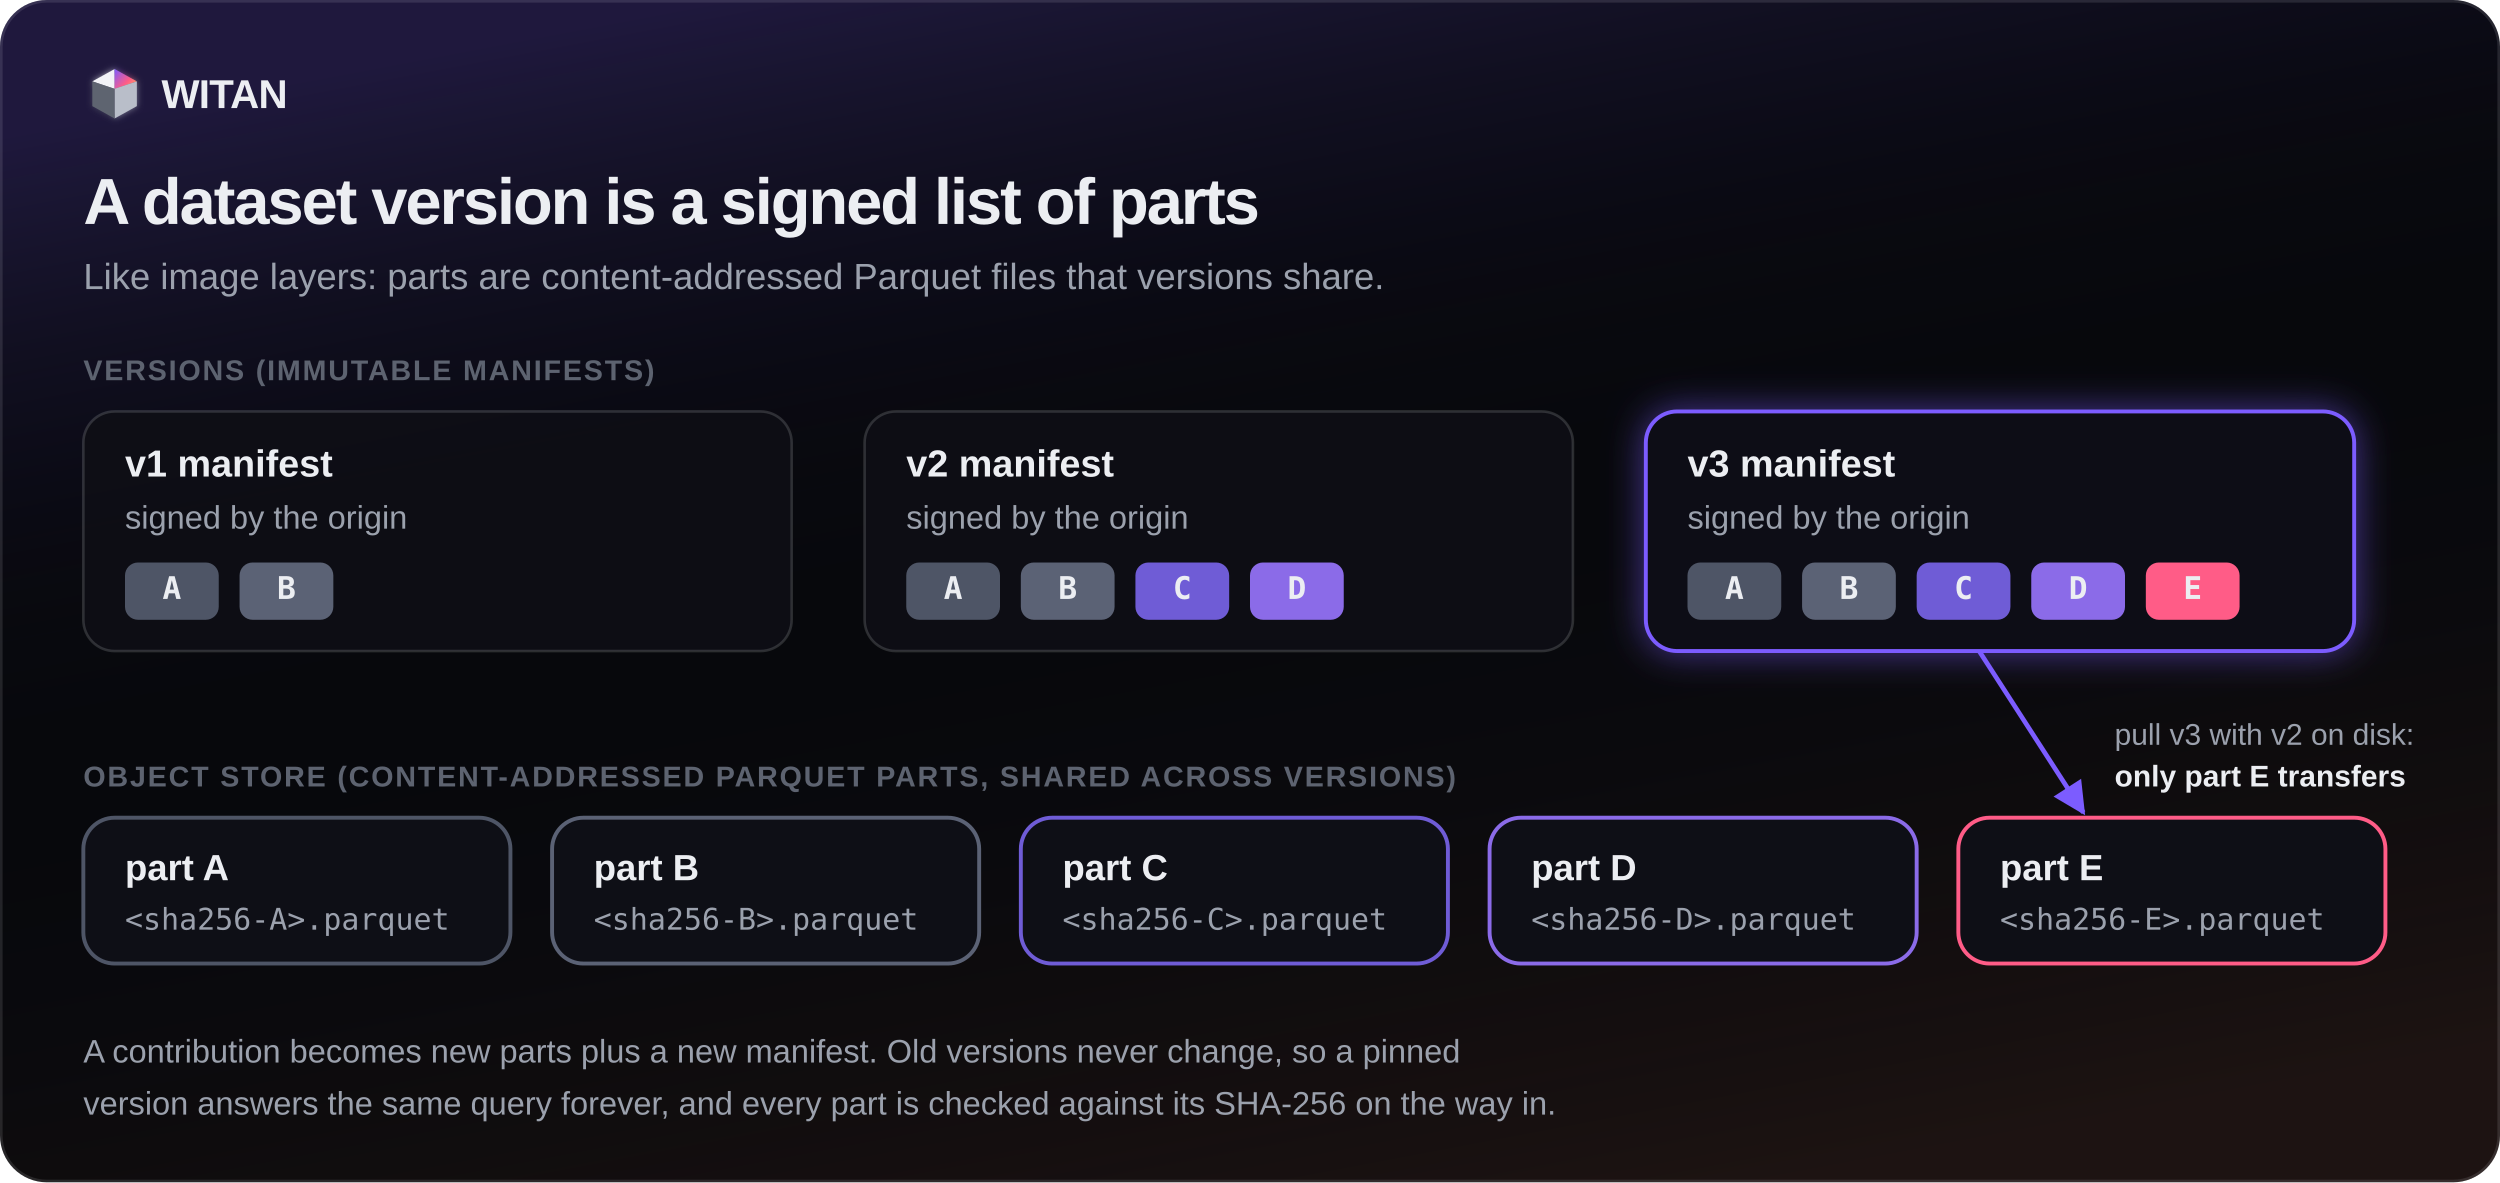
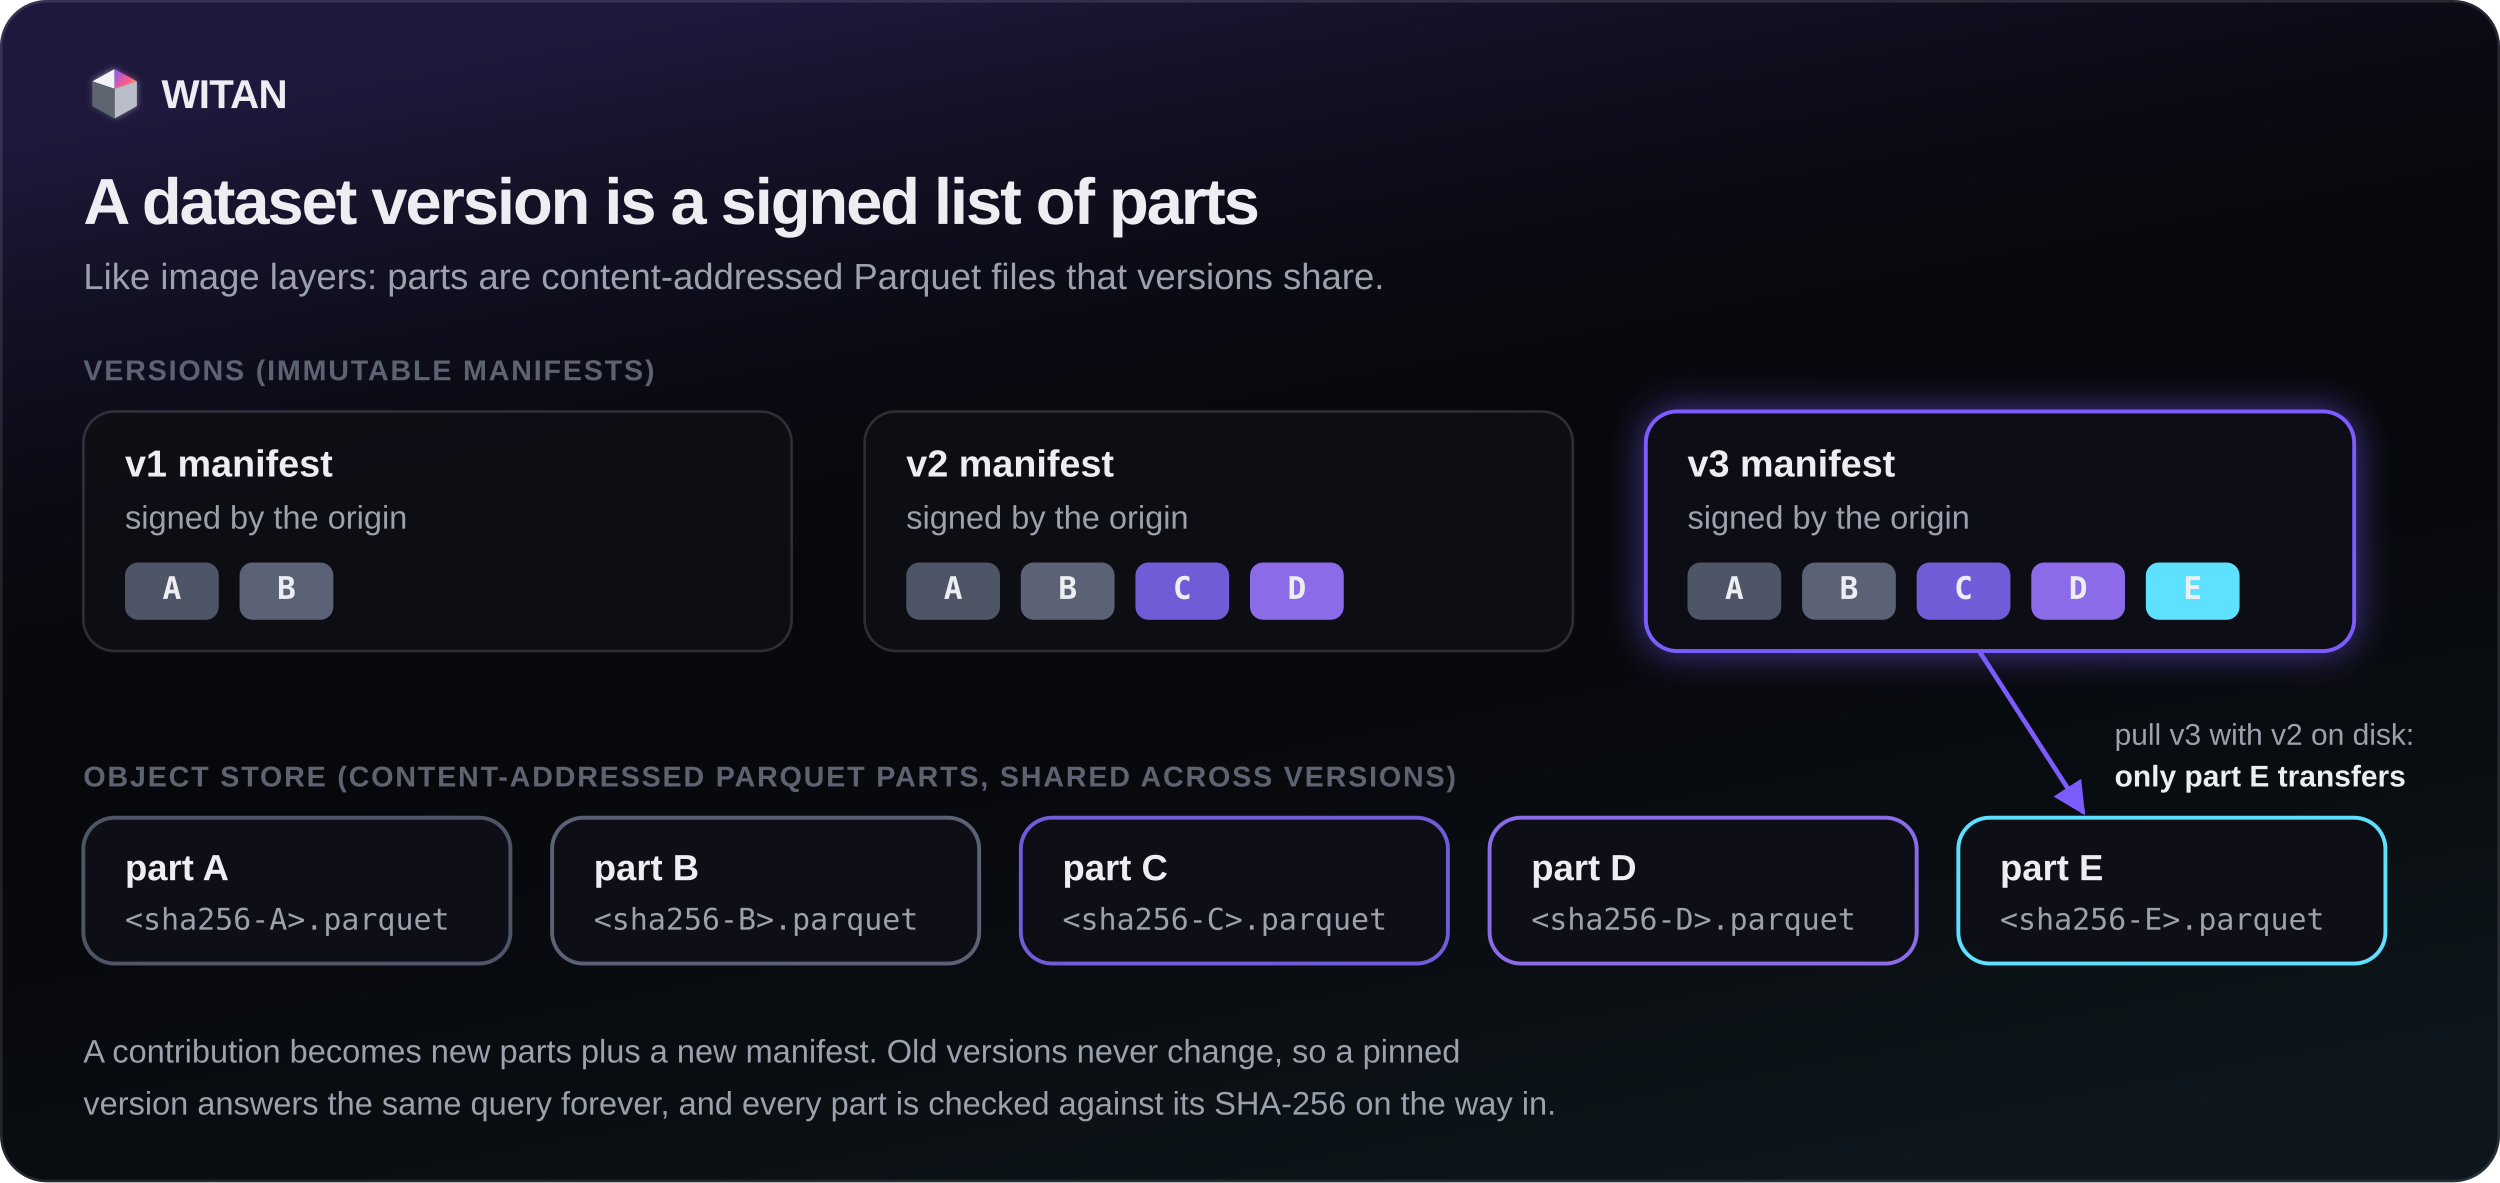
<svg xmlns="http://www.w3.org/2000/svg" viewBox="0 0 960 454" width="960" height="454" role="img" aria-label="Dataset versions are signed manifests of shared Parquet parts" font-family="'Wanted Sans Variable', 'Wanted Sans', 'Segoe UI', 'Helvetica Neue', Arial, sans-serif" text-rendering="geometricPrecision">
  <defs>
    <marker id="arrow" viewBox="0 0 10 10" refX="9" refY="5" markerWidth="7" markerHeight="7" orient="auto-start-reverse">
      <path d="M0 0L10 5L0 10z" fill="#9BA1AD" />
    </marker>
    <marker id="arrow-v" viewBox="0 0 10 10" refX="9" refY="5" markerWidth="7" markerHeight="7" orient="auto-start-reverse">
      <path d="M0 0L10 5L0 10z" fill="#7C5CFF" />
    </marker>
    <marker id="arrow-a" viewBox="0 0 10 10" refX="9" refY="5" markerWidth="7" markerHeight="7" orient="auto-start-reverse">
      <path d="M0 0L10 5L0 10z" fill="#FFB35C" />
    </marker>
    <linearGradient id="aurora" x1="12" y1="2" x2="21" y2="10" gradientUnits="userSpaceOnUse">
      <stop offset="0" stop-color="#7C5CFF" />
      <stop offset=".6" stop-color="#FF5C87" />
      <stop offset="1" stop-color="#FFB35C" />
    </linearGradient>
    <linearGradient id="aurora-h" x1="0" y1="0" x2="1" y2="0">
      <stop offset="0" stop-color="#7C5CFF" />
-       <stop offset=".6" stop-color="#FF5C87" />
-       <stop offset="1" stop-color="#FFB35C" />
+       <stop offset="1" stop-color="#5EE0FF" />
    </linearGradient>
-     <linearGradient id="aurora-v" x1="0" y1="0" x2="0" y2="1">
-       <stop offset="0" stop-color="#9A80FF" />
-       <stop offset="1" stop-color="#7C5CFF" stop-opacity=".55" />
+     <linearGradient id="aurora-v" x1="0" y1="1" x2="0" y2="0">
+       <stop offset="0" stop-color="#7C5CFF" />
+       <stop offset="1" stop-color="#5EE0FF" />
    </linearGradient>
    <linearGradient id="tint" x1=".3" y1="0" x2=".7" y2="1">
      <stop offset="0" stop-color="#7C5CFF" stop-opacity=".2" />
      <stop offset=".46" stop-color="#07080C" stop-opacity="0" />
-       <stop offset="1" stop-color="#FF8A4C" stop-opacity=".09" />
+       <stop offset="1" stop-color="#5EE0FF" stop-opacity=".07" />
    </linearGradient>
    <filter id="glow-v" x="-50%" y="-50%" width="200%" height="200%">
      <feDropShadow dx="0" dy="0" stdDeviation="7" flood-color="#7C5CFF" flood-opacity="0.55" />
    </filter>
    <filter id="glow-w" x="-50%" y="-50%" width="200%" height="200%">
      <feDropShadow dx="0" dy="0" stdDeviation="2.5" flood-color="#ECEEF2" flood-opacity="0.45" />
    </filter>
    <filter id="glow-g" x="-50%" y="-50%" width="200%" height="200%">
      <feDropShadow dx="0" dy="0" stdDeviation="4" flood-color="#58C48A" flood-opacity="0.8" />
    </filter>
    <filter id="glow-a" x="-50%" y="-50%" width="200%" height="200%">
      <feDropShadow dx="0" dy="0" stdDeviation="4" flood-color="#FFB35C" flood-opacity="0.45" />
    </filter>
    <filter id="blur-mark" x="-50%" y="-50%" width="200%" height="200%">
      <feGaussianBlur stdDeviation="1.2" />
    </filter>
  </defs>
  <rect width="960" height="454" rx="18" fill="#07080C" />
  <rect width="960" height="454" rx="18" fill="url(#tint)" />
  <rect x=".5" y=".5" width="959" height="453" rx="17.5" fill="none" stroke="#ECEEF2" stroke-opacity=".12" />
  <g transform="translate(32.6 24.6) scale(0.95)" filter="url(#blur-mark)" opacity=".6">
    <polygon points="3,7 12,2 12,10" fill="#F2F3F7" />
    <polygon points="12,2 21,7 12,10" fill="url(#aurora)" />
    <polygon points="21,7 21,17 12,22 12,10" fill="#B9BEC9" />
    <polygon points="3,7 12,10 12,22 3,17" fill="#5E6470" />
  </g>
  <g transform="translate(32.6 24.6) scale(0.95)">
    <polygon points="3,7 12,2 12,10" fill="#F2F3F7" />
    <polygon points="12,2 21,7 12,10" fill="url(#aurora)" />
    <polygon points="21,7 21,17 12,22 12,10" fill="#B9BEC9" />
    <polygon points="3,7 12,10 12,22 3,17" fill="#5E6470" />
  </g>
  <text x="62" y="41.5" font-size="15.5" font-weight="700" letter-spacing="-0.3" fill="#ECEEF2">WITAN</text>
  <text x="32" y="86" font-size="25" font-weight="800" letter-spacing="-0.8" fill="#ECEEF2">A dataset version is a signed list of parts</text>
  <text x="32" y="111" font-size="14" fill="#9BA1AD">Like image layers: parts are content-addressed Parquet files that versions share.</text>
  <g transform="translate(0 40)">
    <text x="32" y="106" font-size="11" font-weight="600" letter-spacing="0.7" fill="#5D6370" xml:space="preserve">VERSIONS (IMMUTABLE MANIFESTS)</text>
    <rect x="32" y="118" width="272" height="92" rx="12" fill="#0E0F16" fill-opacity=".86" stroke="#ECEEF2" stroke-opacity=".16" />
    <text x="48" y="143" font-size="14.5" font-weight="600" fill="#ECEEF2" text-anchor="start" xml:space="preserve">v1 manifest</text>
    <text x="48" y="163" font-size="12.5" font-weight="400" fill="#9BA1AD" text-anchor="start" xml:space="preserve">signed by the origin</text>
    <rect x="48" y="176" width="36" height="22" rx="5" fill="#4E5566" />
    <text x="66" y="190" font-size="12" font-weight="600" fill="#ECEEF2" text-anchor="middle" xml:space="preserve" font-family="'DM Mono', 'SFMono-Regular', Consolas, monospace">A</text>
    <rect x="92" y="176" width="36" height="22" rx="5" fill="#5B6275" />
    <text x="110" y="190" font-size="12" font-weight="600" fill="#ECEEF2" text-anchor="middle" xml:space="preserve" font-family="'DM Mono', 'SFMono-Regular', Consolas, monospace">B</text>
    <rect x="332" y="118" width="272" height="92" rx="12" fill="#0E0F16" fill-opacity=".86" stroke="#ECEEF2" stroke-opacity=".16" />
    <text x="348" y="143" font-size="14.5" font-weight="600" fill="#ECEEF2" text-anchor="start" xml:space="preserve">v2 manifest</text>
    <text x="348" y="163" font-size="12.5" font-weight="400" fill="#9BA1AD" text-anchor="start" xml:space="preserve">signed by the origin</text>
    <rect x="348" y="176" width="36" height="22" rx="5" fill="#4E5566" />
    <text x="366" y="190" font-size="12" font-weight="600" fill="#ECEEF2" text-anchor="middle" xml:space="preserve" font-family="'DM Mono', 'SFMono-Regular', Consolas, monospace">A</text>
    <rect x="392" y="176" width="36" height="22" rx="5" fill="#5B6275" />
    <text x="410" y="190" font-size="12" font-weight="600" fill="#ECEEF2" text-anchor="middle" xml:space="preserve" font-family="'DM Mono', 'SFMono-Regular', Consolas, monospace">B</text>
    <rect x="436" y="176" width="36" height="22" rx="5" fill="#6F5CD6" />
    <text x="454" y="190" font-size="12" font-weight="600" fill="#ECEEF2" text-anchor="middle" xml:space="preserve" font-family="'DM Mono', 'SFMono-Regular', Consolas, monospace">C</text>
    <rect x="480" y="176" width="36" height="22" rx="5" fill="#8B6BE8" />
    <text x="498" y="190" font-size="12" font-weight="600" fill="#ECEEF2" text-anchor="middle" xml:space="preserve" font-family="'DM Mono', 'SFMono-Regular', Consolas, monospace">D</text>
    <rect x="632" y="118" width="272" height="92" rx="12" fill="#0E0F16" stroke="#7C5CFF" stroke-width="1.5" filter="url(#glow-v)" />
    <text x="648" y="143" font-size="14.5" font-weight="600" fill="#ECEEF2" text-anchor="start" xml:space="preserve">v3 manifest</text>
    <text x="648" y="163" font-size="12.5" font-weight="400" fill="#9BA1AD" text-anchor="start" xml:space="preserve">signed by the origin</text>
    <rect x="648" y="176" width="36" height="22" rx="5" fill="#4E5566" />
    <text x="666" y="190" font-size="12" font-weight="600" fill="#ECEEF2" text-anchor="middle" xml:space="preserve" font-family="'DM Mono', 'SFMono-Regular', Consolas, monospace">A</text>
    <rect x="692" y="176" width="36" height="22" rx="5" fill="#5B6275" />
    <text x="710" y="190" font-size="12" font-weight="600" fill="#ECEEF2" text-anchor="middle" xml:space="preserve" font-family="'DM Mono', 'SFMono-Regular', Consolas, monospace">B</text>
    <rect x="736" y="176" width="36" height="22" rx="5" fill="#6F5CD6" />
    <text x="754" y="190" font-size="12" font-weight="600" fill="#ECEEF2" text-anchor="middle" xml:space="preserve" font-family="'DM Mono', 'SFMono-Regular', Consolas, monospace">C</text>
    <rect x="780" y="176" width="36" height="22" rx="5" fill="#8B6BE8" />
    <text x="798" y="190" font-size="12" font-weight="600" fill="#ECEEF2" text-anchor="middle" xml:space="preserve" font-family="'DM Mono', 'SFMono-Regular', Consolas, monospace">D</text>
-     <rect x="824" y="176" width="36" height="22" rx="5" fill="#FF5C87" />
+     <rect x="824" y="176" width="36" height="22" rx="5" fill="#5EE0FF" />
    <text x="842" y="190" font-size="12" font-weight="600" fill="#ECEEF2" text-anchor="middle" xml:space="preserve" font-family="'DM Mono', 'SFMono-Regular', Consolas, monospace">E</text>
    <text x="32" y="262" font-size="11" font-weight="600" letter-spacing="0.7" fill="#5D6370" xml:space="preserve">OBJECT STORE (CONTENT-ADDRESSED PARQUET PARTS, SHARED ACROSS VERSIONS)</text>
    <rect x="32" y="274" width="164" height="56" rx="12" fill="#0E0F16" stroke="#4E5566" stroke-width="1.5" />
    <text x="48" y="298" font-size="14" font-weight="600" fill="#ECEEF2" text-anchor="start" xml:space="preserve">part A</text>
    <text x="48" y="317" font-size="11.5" font-weight="400" fill="#9BA1AD" text-anchor="start" xml:space="preserve" font-family="'DM Mono', 'SFMono-Regular', Consolas, monospace">&lt;sha256-A&gt;.parquet</text>
    <rect x="212" y="274" width="164" height="56" rx="12" fill="#0E0F16" stroke="#5B6275" stroke-width="1.5" />
    <text x="228" y="298" font-size="14" font-weight="600" fill="#ECEEF2" text-anchor="start" xml:space="preserve">part B</text>
    <text x="228" y="317" font-size="11.5" font-weight="400" fill="#9BA1AD" text-anchor="start" xml:space="preserve" font-family="'DM Mono', 'SFMono-Regular', Consolas, monospace">&lt;sha256-B&gt;.parquet</text>
    <rect x="392" y="274" width="164" height="56" rx="12" fill="#0E0F16" stroke="#6F5CD6" stroke-width="1.5" />
    <text x="408" y="298" font-size="14" font-weight="600" fill="#ECEEF2" text-anchor="start" xml:space="preserve">part C</text>
    <text x="408" y="317" font-size="11.5" font-weight="400" fill="#9BA1AD" text-anchor="start" xml:space="preserve" font-family="'DM Mono', 'SFMono-Regular', Consolas, monospace">&lt;sha256-C&gt;.parquet</text>
    <rect x="572" y="274" width="164" height="56" rx="12" fill="#0E0F16" stroke="#8B6BE8" stroke-width="1.5" />
    <text x="588" y="298" font-size="14" font-weight="600" fill="#ECEEF2" text-anchor="start" xml:space="preserve">part D</text>
    <text x="588" y="317" font-size="11.5" font-weight="400" fill="#9BA1AD" text-anchor="start" xml:space="preserve" font-family="'DM Mono', 'SFMono-Regular', Consolas, monospace">&lt;sha256-D&gt;.parquet</text>
-     <rect x="752" y="274" width="164" height="56" rx="12" fill="#0E0F16" stroke="#FF5C87" stroke-width="1.5" />
+     <rect x="752" y="274" width="164" height="56" rx="12" fill="#0E0F16" stroke="#5EE0FF" stroke-width="1.5" />
    <text x="768" y="298" font-size="14" font-weight="600" fill="#ECEEF2" text-anchor="start" xml:space="preserve">part E</text>
    <text x="768" y="317" font-size="11.5" font-weight="400" fill="#9BA1AD" text-anchor="start" xml:space="preserve" font-family="'DM Mono', 'SFMono-Regular', Consolas, monospace">&lt;sha256-E&gt;.parquet</text>
    <path d="M760 210L800 272" fill="none" stroke="#7C5CFF" stroke-width="1.8" marker-end="url(#arrow-v)" />
    <text x="812" y="246" font-size="11.5" font-weight="400" fill="#9BA1AD" text-anchor="start" xml:space="preserve">pull v3 with v2 on disk:</text>
    <text x="812" y="262" font-size="11.5" font-weight="600" fill="#ECEEF2" text-anchor="start" xml:space="preserve">only part E transfers</text>
    <text x="32" y="368" font-size="12.5" font-weight="400" fill="#9BA1AD" text-anchor="start" xml:space="preserve">A contribution becomes new parts plus a new manifest. Old versions never change, so a pinned</text>
    <text x="32" y="388" font-size="12.5" font-weight="400" fill="#9BA1AD" text-anchor="start" xml:space="preserve">version answers the same query forever, and every part is checked against its SHA-256 on the way in.</text>
  </g>
</svg>
